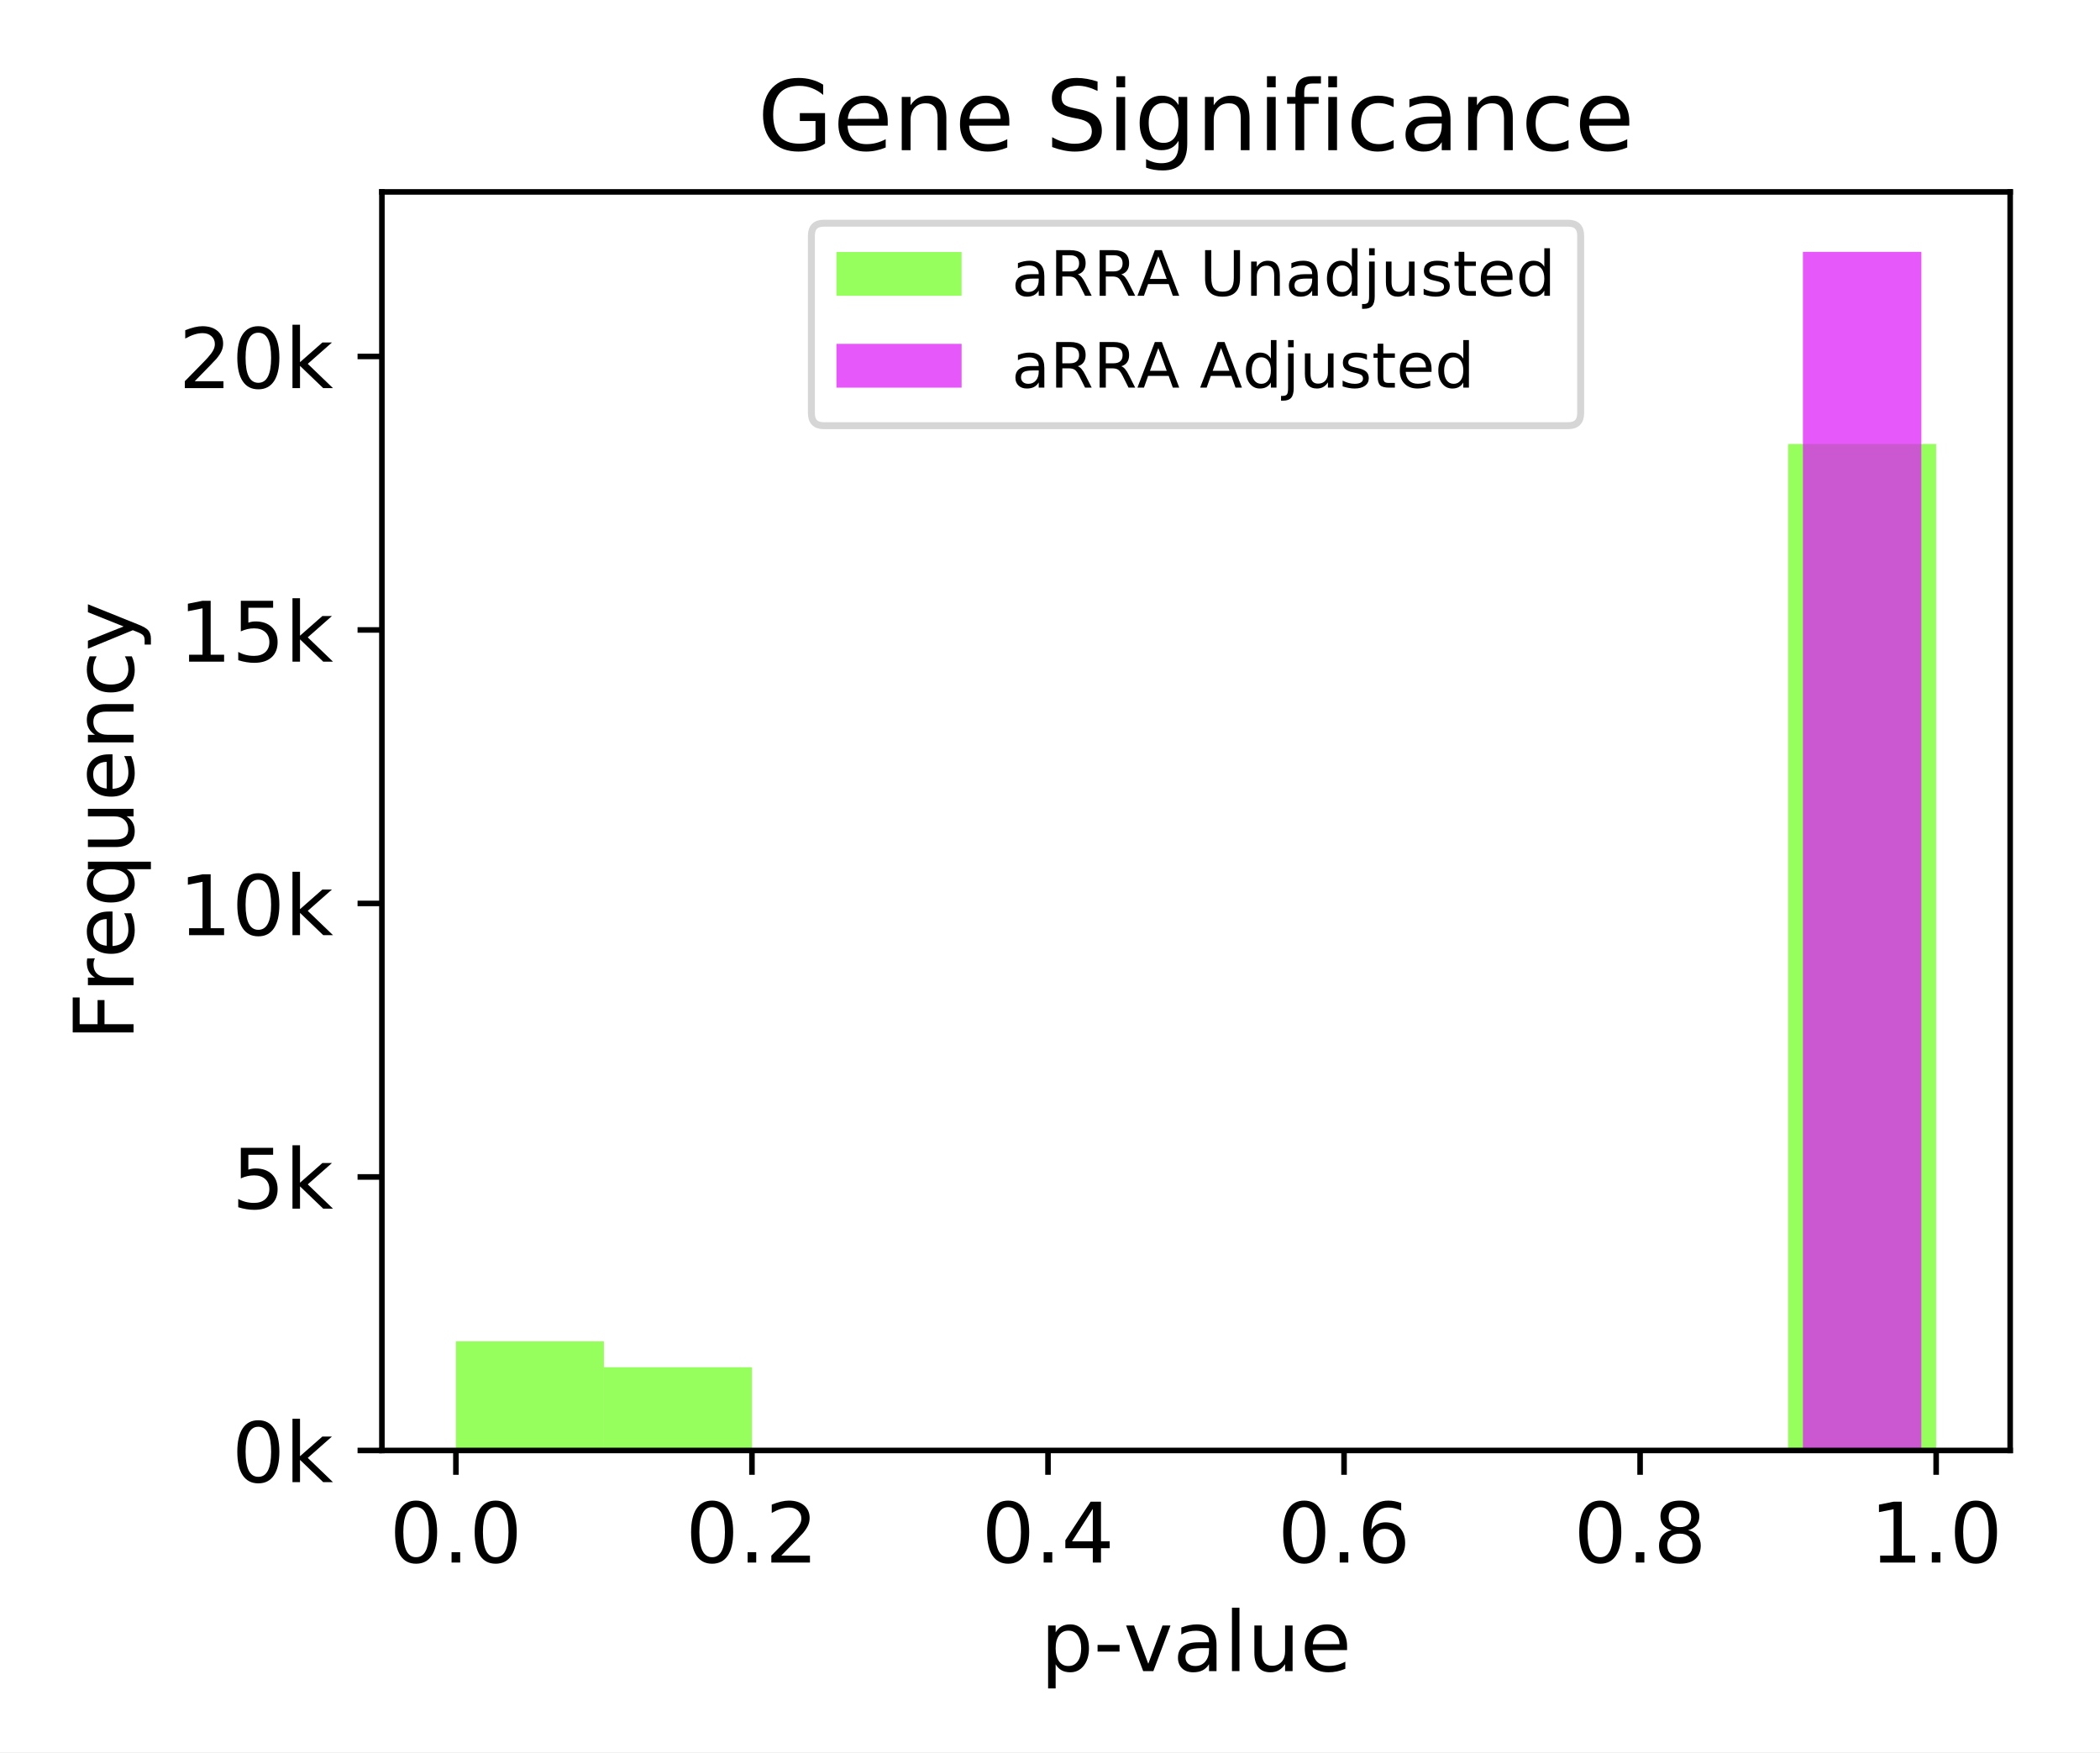
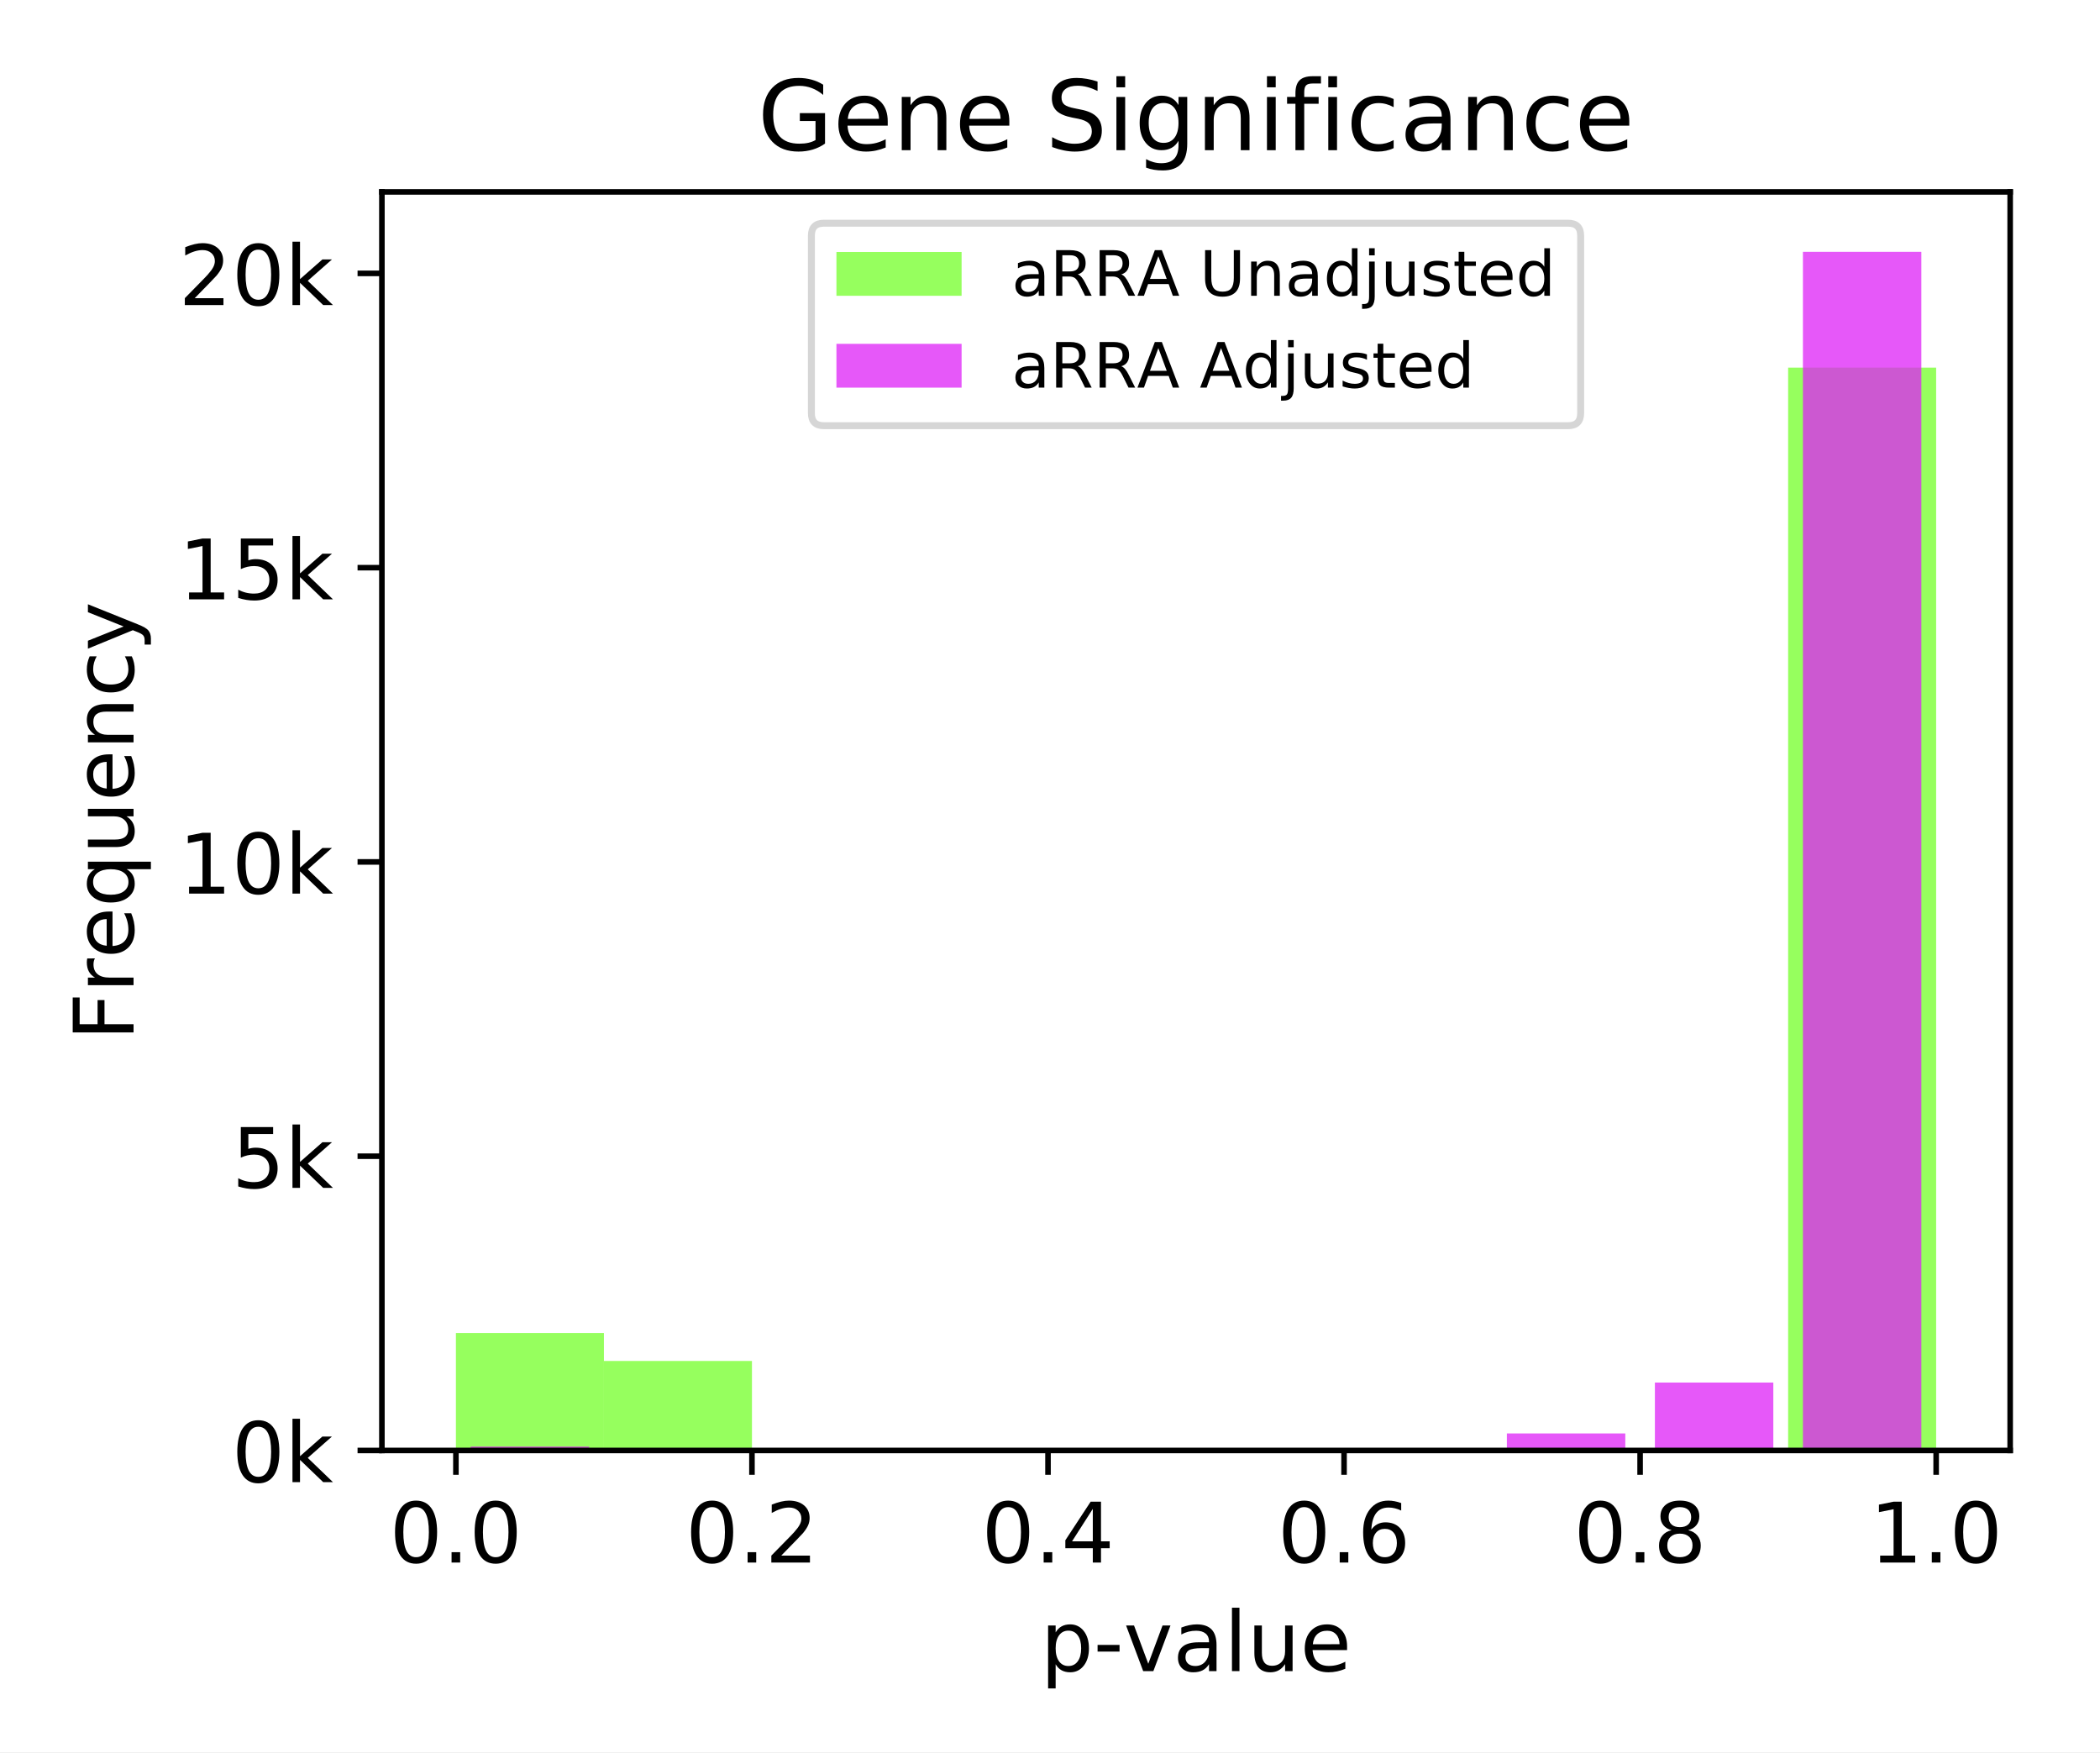
<svg xmlns="http://www.w3.org/2000/svg" xmlns:xlink="http://www.w3.org/1999/xlink" height="252pt" version="1.1" viewBox="0 0 302 252" width="302pt">
  <defs>
    <style type="text/css">
*{stroke-linecap:butt;stroke-linejoin:round;}
  </style>
  </defs>
  <g id="figure_1">
    <g id="patch_1">
      <path d="M 0 252  L 302.4 252  L 302.4 0  L 0 0  z " style="fill:#ffffff;" />
    </g>
    <g id="axes_1">
      <g id="patch_2">
        <path d="M 54.92 208.6  L 289.08 208.6  L 289.08 27.6  L 54.92 27.6  z " style="fill:#ffffff;" />
      </g>
      <g id="patch_3">
-         <path clip-path="url(#pf70b8fb2ad)" d="M 65.564 208.6  L 86.851 208.6  L 86.851 192.905  L 65.564 192.905  z " style="fill:#96ff5e;" />
+         <path clip-path="url(#p5c03f7125e)" d="M 65.564 208.6  L 86.851 208.6  L 86.851 191.714  L 65.564 191.714  z " style="fill:#96ff5e;" />
      </g>
      <g id="patch_4">
-         <path clip-path="url(#pf70b8fb2ad)" d="M 86.851 208.6  L 108.138 208.6  L 108.138 196.634  L 86.851 196.634  z " style="fill:#96ff5e;" />
+         <path clip-path="url(#p5c03f7125e)" d="M 86.851 208.6  L 108.138 208.6  L 108.138 195.726  L 86.851 195.726  z " style="fill:#96ff5e;" />
      </g>
      <g id="patch_5">
-         <path clip-path="url(#pf70b8fb2ad)" d="M 108.138 208.6  L 129.425 208.6  L 129.425 208.6  L 108.138 208.6  z " style="fill:#96ff5e;" />
+         <path clip-path="url(#p5c03f7125e)" d="M 108.138 208.6  L 129.425 208.6  L 129.425 208.6  L 108.138 208.6  z " style="fill:#96ff5e;" />
      </g>
      <g id="patch_6">
-         <path clip-path="url(#pf70b8fb2ad)" d="M 129.425 208.6  L 150.713 208.6  L 150.713 208.6  L 129.425 208.6  z " style="fill:#96ff5e;" />
+         <path clip-path="url(#p5c03f7125e)" d="M 129.425 208.6  L 150.713 208.6  L 150.713 208.6  L 129.425 208.6  z " style="fill:#96ff5e;" />
      </g>
      <g id="patch_7">
-         <path clip-path="url(#pf70b8fb2ad)" d="M 150.713 208.6  L 172 208.6  L 172 208.6  L 150.713 208.6  z " style="fill:#96ff5e;" />
+         <path clip-path="url(#p5c03f7125e)" d="M 150.713 208.6  L 172 208.6  L 172 208.6  L 150.713 208.6  z " style="fill:#96ff5e;" />
      </g>
      <g id="patch_8">
-         <path clip-path="url(#pf70b8fb2ad)" d="M 172 208.6  L 193.287 208.6  L 193.287 208.6  L 172 208.6  z " style="fill:#96ff5e;" />
+         <path clip-path="url(#p5c03f7125e)" d="M 172 208.6  L 193.287 208.6  L 193.287 208.6  L 172 208.6  z " style="fill:#96ff5e;" />
      </g>
      <g id="patch_9">
-         <path clip-path="url(#pf70b8fb2ad)" d="M 193.287 208.6  L 214.575 208.6  L 214.575 208.6  L 193.287 208.6  z " style="fill:#96ff5e;" />
+         <path clip-path="url(#p5c03f7125e)" d="M 193.287 208.6  L 214.575 208.6  L 214.575 208.6  L 193.287 208.6  z " style="fill:#96ff5e;" />
      </g>
      <g id="patch_10">
-         <path clip-path="url(#pf70b8fb2ad)" d="M 214.575 208.6  L 235.862 208.6  L 235.862 208.6  L 214.575 208.6  z " style="fill:#96ff5e;" />
+         <path clip-path="url(#p5c03f7125e)" d="M 214.575 208.6  L 235.862 208.6  L 235.862 208.6  L 214.575 208.6  z " style="fill:#96ff5e;" />
      </g>
      <g id="patch_11">
-         <path clip-path="url(#pf70b8fb2ad)" d="M 235.862 208.6  L 257.149 208.6  L 257.149 208.6  L 235.862 208.6  z " style="fill:#96ff5e;" />
+         <path clip-path="url(#p5c03f7125e)" d="M 235.862 208.6  L 257.149 208.6  L 257.149 208.6  L 235.862 208.6  z " style="fill:#96ff5e;" />
      </g>
      <g id="patch_12">
-         <path clip-path="url(#pf70b8fb2ad)" d="M 257.149 208.6  L 278.436 208.6  L 278.436 63.856  L 257.149 63.856  z " style="fill:#96ff5e;" />
+         <path clip-path="url(#p5c03f7125e)" d="M 257.149 208.6  L 278.436 208.6  L 278.436 52.868  L 257.149 52.868  z " style="fill:#96ff5e;" />
      </g>
      <g id="patch_13">
-         <path clip-path="url(#pf70b8fb2ad)" d="M 67.692 208.6  L 84.722 208.6  L 84.722 208.576  L 67.692 208.576  z " style="fill:#de20f7;opacity:0.75;" />
+         <path clip-path="url(#p5c03f7125e)" d="M 67.692 208.6  L 84.722 208.6  L 84.722 208.041  L 67.692 208.041  z " style="fill:#de20f7;opacity:0.75;" />
      </g>
      <g id="patch_14">
-         <path clip-path="url(#pf70b8fb2ad)" d="M 88.98 208.6  L 106.009 208.6  L 106.009 208.6  L 88.98 208.6  z " style="fill:#de20f7;opacity:0.75;" />
+         <path clip-path="url(#p5c03f7125e)" d="M 88.98 208.6  L 106.009 208.6  L 106.009 208.6  L 88.98 208.6  z " style="fill:#de20f7;opacity:0.75;" />
      </g>
      <g id="patch_15">
-         <path clip-path="url(#pf70b8fb2ad)" d="M 110.267 208.6  L 127.297 208.6  L 127.297 208.6  L 110.267 208.6  z " style="fill:#de20f7;opacity:0.75;" />
+         <path clip-path="url(#p5c03f7125e)" d="M 110.267 208.6  L 127.297 208.6  L 127.297 208.473  L 110.267 208.473  z " style="fill:#de20f7;opacity:0.75;" />
      </g>
      <g id="patch_16">
-         <path clip-path="url(#pf70b8fb2ad)" d="M 131.554 208.6  L 148.584 208.6  L 148.584 208.6  L 131.554 208.6  z " style="fill:#de20f7;opacity:0.75;" />
+         <path clip-path="url(#p5c03f7125e)" d="M 131.554 208.6  L 148.584 208.6  L 148.584 208.6  L 131.554 208.6  z " style="fill:#de20f7;opacity:0.75;" />
      </g>
      <g id="patch_17">
-         <path clip-path="url(#pf70b8fb2ad)" d="M 152.841 208.6  L 169.871 208.6  L 169.871 208.6  L 152.841 208.6  z " style="fill:#de20f7;opacity:0.75;" />
+         <path clip-path="url(#p5c03f7125e)" d="M 152.841 208.6  L 169.871 208.6  L 169.871 208.6  L 152.841 208.6  z " style="fill:#de20f7;opacity:0.75;" />
      </g>
      <g id="patch_18">
-         <path clip-path="url(#pf70b8fb2ad)" d="M 174.129 208.6  L 191.159 208.6  L 191.159 208.6  L 174.129 208.6  z " style="fill:#de20f7;opacity:0.75;" />
+         <path clip-path="url(#p5c03f7125e)" d="M 174.129 208.6  L 191.159 208.6  L 191.159 208.6  L 174.129 208.6  z " style="fill:#de20f7;opacity:0.75;" />
      </g>
      <g id="patch_19">
-         <path clip-path="url(#pf70b8fb2ad)" d="M 195.416 208.6  L 212.446 208.6  L 212.446 208.6  L 195.416 208.6  z " style="fill:#de20f7;opacity:0.75;" />
+         <path clip-path="url(#p5c03f7125e)" d="M 195.416 208.6  L 212.446 208.6  L 212.446 208.388  L 195.416 208.388  z " style="fill:#de20f7;opacity:0.75;" />
      </g>
      <g id="patch_20">
-         <path clip-path="url(#pf70b8fb2ad)" d="M 216.703 208.6  L 233.733 208.6  L 233.733 208.6  L 216.703 208.6  z " style="fill:#de20f7;opacity:0.75;" />
+         <path clip-path="url(#p5c03f7125e)" d="M 216.703 208.6  L 233.733 208.6  L 233.733 206.154  L 216.703 206.154  z " style="fill:#de20f7;opacity:0.75;" />
      </g>
      <g id="patch_21">
-         <path clip-path="url(#pf70b8fb2ad)" d="M 237.991 208.6  L 255.02 208.6  L 255.02 208.6  L 237.991 208.6  z " style="fill:#de20f7;opacity:0.75;" />
+         <path clip-path="url(#p5c03f7125e)" d="M 237.991 208.6  L 255.02 208.6  L 255.02 198.832  L 237.991 198.832  z " style="fill:#de20f7;opacity:0.75;" />
      </g>
      <g id="patch_22">
-         <path clip-path="url(#pf70b8fb2ad)" d="M 259.278 208.6  L 276.308 208.6  L 276.308 36.219  L 259.278 36.219  z " style="fill:#de20f7;opacity:0.75;" />
+         <path clip-path="url(#p5c03f7125e)" d="M 259.278 208.6  L 276.308 208.6  L 276.308 36.219  L 259.278 36.219  z " style="fill:#de20f7;opacity:0.75;" />
      </g>
      <g id="matplotlib.axis_1">
        <g id="xtick_1">
          <g id="line2d_1">
            <defs>
-               <path d="M 0 0  L 0 3.5  " id="mced8d7f857" style="stroke:#000000;stroke-width:0.8;" />
-             </defs>
-             <g>
-               <use style="stroke:#000000;stroke-width:0.8;" x="65.564" xlink:href="#mced8d7f857" y="208.6" />
+               <path d="M 0 0  L 0 3.5  " id="m7ffa15e72d" style="stroke:#000000;stroke-width:0.8;" />
+             </defs>
+             <g>
+               <use style="stroke:#000000;stroke-width:0.8;" x="65.564" xlink:href="#m7ffa15e72d" y="208.6" />
            </g>
          </g>
          <g id="text_1">
            <defs>
              <path d="M 31.781 66.406  Q 24.172 66.406 20.328 58.906  Q 16.5 51.422 16.5 36.375  Q 16.5 21.391 20.328 13.891  Q 24.172 6.391 31.781 6.391  Q 39.453 6.391 43.281 13.891  Q 47.125 21.391 47.125 36.375  Q 47.125 51.422 43.281 58.906  Q 39.453 66.406 31.781 66.406  z M 31.781 74.219  Q 44.047 74.219 50.516 64.516  Q 56.984 54.828 56.984 36.375  Q 56.984 17.969 50.516 8.266  Q 44.047 -1.422 31.781 -1.422  Q 19.531 -1.422 13.062 8.266  Q 6.594 17.969 6.594 36.375  Q 6.594 54.828 13.062 64.516  Q 19.531 74.219 31.781 74.219  z " id="DejaVuSans-30" />
              <path d="M 10.688 12.406  L 21 12.406  L 21 0  L 10.688 0  z " id="DejaVuSans-2e" />
            </defs>
            <g transform="translate(56.02176 224.7181)scale(0.12 -0.12)">
              <use xlink:href="#DejaVuSans-30" />
              <use x="63.623" xlink:href="#DejaVuSans-2e" />
              <use x="95.41" xlink:href="#DejaVuSans-30" />
            </g>
          </g>
        </g>
        <g id="xtick_2">
          <g id="line2d_2">
            <g>
-               <use style="stroke:#000000;stroke-width:0.8;" x="108.138" xlink:href="#mced8d7f857" y="208.6" />
+               <use style="stroke:#000000;stroke-width:0.8;" x="108.138" xlink:href="#m7ffa15e72d" y="208.6" />
            </g>
          </g>
          <g id="text_2">
            <defs>
              <path d="M 19.188 8.297  L 53.609 8.297  L 53.609 0  L 7.328 0  L 7.328 8.297  Q 12.938 14.109 22.625 23.891  Q 32.328 33.688 34.812 36.531  Q 39.547 41.844 41.422 45.531  Q 43.312 49.219 43.312 52.781  Q 43.312 58.594 39.234 62.25  Q 35.156 65.922 28.609 65.922  Q 23.969 65.922 18.812 64.312  Q 13.672 62.703 7.812 59.422  L 7.812 69.391  Q 13.766 71.781 18.938 73  Q 24.125 74.219 28.422 74.219  Q 39.75 74.219 46.484 68.547  Q 53.219 62.891 53.219 53.422  Q 53.219 48.922 51.531 44.891  Q 49.859 40.875 45.406 35.406  Q 44.188 33.984 37.641 27.219  Q 31.109 20.453 19.188 8.297  z " id="DejaVuSans-32" />
            </defs>
            <g transform="translate(98.59631 224.7181)scale(0.12 -0.12)">
              <use xlink:href="#DejaVuSans-30" />
              <use x="63.623" xlink:href="#DejaVuSans-2e" />
              <use x="95.41" xlink:href="#DejaVuSans-32" />
            </g>
          </g>
        </g>
        <g id="xtick_3">
          <g id="line2d_3">
            <g>
-               <use style="stroke:#000000;stroke-width:0.8;" x="150.713" xlink:href="#mced8d7f857" y="208.6" />
+               <use style="stroke:#000000;stroke-width:0.8;" x="150.713" xlink:href="#m7ffa15e72d" y="208.6" />
            </g>
          </g>
          <g id="text_3">
            <defs>
              <path d="M 37.797 64.312  L 12.891 25.391  L 37.797 25.391  z M 35.203 72.906  L 47.609 72.906  L 47.609 25.391  L 58.016 25.391  L 58.016 17.188  L 47.609 17.188  L 47.609 0  L 37.797 0  L 37.797 17.188  L 4.891 17.188  L 4.891 26.703  z " id="DejaVuSans-34" />
            </defs>
            <g transform="translate(141.1709 224.7181)scale(0.12 -0.12)">
              <use xlink:href="#DejaVuSans-30" />
              <use x="63.623" xlink:href="#DejaVuSans-2e" />
              <use x="95.41" xlink:href="#DejaVuSans-34" />
            </g>
          </g>
        </g>
        <g id="xtick_4">
          <g id="line2d_4">
            <g>
-               <use style="stroke:#000000;stroke-width:0.8;" x="193.287" xlink:href="#mced8d7f857" y="208.6" />
+               <use style="stroke:#000000;stroke-width:0.8;" x="193.287" xlink:href="#m7ffa15e72d" y="208.6" />
            </g>
          </g>
          <g id="text_4">
            <defs>
              <path d="M 33.016 40.375  Q 26.375 40.375 22.484 35.828  Q 18.609 31.297 18.609 23.391  Q 18.609 15.531 22.484 10.953  Q 26.375 6.391 33.016 6.391  Q 39.656 6.391 43.531 10.953  Q 47.406 15.531 47.406 23.391  Q 47.406 31.297 43.531 35.828  Q 39.656 40.375 33.016 40.375  z M 52.594 71.297  L 52.594 62.312  Q 48.875 64.062 45.094 64.984  Q 41.312 65.922 37.594 65.922  Q 27.828 65.922 22.672 59.328  Q 17.531 52.734 16.797 39.406  Q 19.672 43.656 24.016 45.922  Q 28.375 48.188 33.594 48.188  Q 44.578 48.188 50.953 41.516  Q 57.328 34.859 57.328 23.391  Q 57.328 12.156 50.688 5.359  Q 44.047 -1.422 33.016 -1.422  Q 20.359 -1.422 13.672 8.266  Q 6.984 17.969 6.984 36.375  Q 6.984 53.656 15.188 63.938  Q 23.391 74.219 37.203 74.219  Q 40.922 74.219 44.703 73.484  Q 48.484 72.75 52.594 71.297  z " id="DejaVuSans-36" />
            </defs>
            <g transform="translate(183.7454 224.7181)scale(0.12 -0.12)">
              <use xlink:href="#DejaVuSans-30" />
              <use x="63.623" xlink:href="#DejaVuSans-2e" />
              <use x="95.41" xlink:href="#DejaVuSans-36" />
            </g>
          </g>
        </g>
        <g id="xtick_5">
          <g id="line2d_5">
            <g>
-               <use style="stroke:#000000;stroke-width:0.8;" x="235.862" xlink:href="#mced8d7f857" y="208.6" />
+               <use style="stroke:#000000;stroke-width:0.8;" x="235.862" xlink:href="#m7ffa15e72d" y="208.6" />
            </g>
          </g>
          <g id="text_5">
            <defs>
              <path d="M 31.781 34.625  Q 24.75 34.625 20.719 30.859  Q 16.703 27.094 16.703 20.516  Q 16.703 13.922 20.719 10.156  Q 24.75 6.391 31.781 6.391  Q 38.812 6.391 42.859 10.172  Q 46.922 13.969 46.922 20.516  Q 46.922 27.094 42.891 30.859  Q 38.875 34.625 31.781 34.625  z M 21.922 38.812  Q 15.578 40.375 12.031 44.719  Q 8.5 49.078 8.5 55.328  Q 8.5 64.062 14.719 69.141  Q 20.953 74.219 31.781 74.219  Q 42.672 74.219 48.875 69.141  Q 55.078 64.062 55.078 55.328  Q 55.078 49.078 51.531 44.719  Q 48 40.375 41.703 38.812  Q 48.828 37.156 52.797 32.312  Q 56.781 27.484 56.781 20.516  Q 56.781 9.906 50.312 4.234  Q 43.844 -1.422 31.781 -1.422  Q 19.734 -1.422 13.25 4.234  Q 6.781 9.906 6.781 20.516  Q 6.781 27.484 10.781 32.312  Q 14.797 37.156 21.922 38.812  z M 18.312 54.391  Q 18.312 48.734 21.844 45.562  Q 25.391 42.391 31.781 42.391  Q 38.141 42.391 41.719 45.562  Q 45.312 48.734 45.312 54.391  Q 45.312 60.062 41.719 63.234  Q 38.141 66.406 31.781 66.406  Q 25.391 66.406 21.844 63.234  Q 18.312 60.062 18.312 54.391  z " id="DejaVuSans-38" />
            </defs>
            <g transform="translate(226.3199 224.7181)scale(0.12 -0.12)">
              <use xlink:href="#DejaVuSans-30" />
              <use x="63.623" xlink:href="#DejaVuSans-2e" />
              <use x="95.41" xlink:href="#DejaVuSans-38" />
            </g>
          </g>
        </g>
        <g id="xtick_6">
          <g id="line2d_6">
            <g>
-               <use style="stroke:#000000;stroke-width:0.8;" x="278.436" xlink:href="#mced8d7f857" y="208.6" />
+               <use style="stroke:#000000;stroke-width:0.8;" x="278.436" xlink:href="#m7ffa15e72d" y="208.6" />
            </g>
          </g>
          <g id="text_6">
            <defs>
              <path d="M 12.406 8.297  L 28.516 8.297  L 28.516 63.922  L 10.984 60.406  L 10.984 69.391  L 28.422 72.906  L 38.281 72.906  L 38.281 8.297  L 54.391 8.297  L 54.391 0  L 12.406 0  z " id="DejaVuSans-31" />
            </defs>
            <g transform="translate(268.8945 224.7181)scale(0.12 -0.12)">
              <use xlink:href="#DejaVuSans-31" />
              <use x="63.623" xlink:href="#DejaVuSans-2e" />
              <use x="95.41" xlink:href="#DejaVuSans-30" />
            </g>
          </g>
        </g>
        <g id="text_7">
          <defs>
            <path d="M 18.109 8.203  L 18.109 -20.797  L 9.078 -20.797  L 9.078 54.688  L 18.109 54.688  L 18.109 46.391  Q 20.953 51.266 25.266 53.625  Q 29.594 56 35.594 56  Q 45.562 56 51.781 48.094  Q 58.016 40.188 58.016 27.297  Q 58.016 14.406 51.781 6.484  Q 45.562 -1.422 35.594 -1.422  Q 29.594 -1.422 25.266 0.953  Q 20.953 3.328 18.109 8.203  z M 48.688 27.297  Q 48.688 37.203 44.609 42.844  Q 40.531 48.484 33.406 48.484  Q 26.266 48.484 22.188 42.844  Q 18.109 37.203 18.109 27.297  Q 18.109 17.391 22.188 11.75  Q 26.266 6.109 33.406 6.109  Q 40.531 6.109 44.609 11.75  Q 48.688 17.391 48.688 27.297  z " id="DejaVuSans-70" />
            <path d="M 4.891 31.391  L 31.203 31.391  L 31.203 23.391  L 4.891 23.391  z " id="DejaVuSans-2d" />
            <path d="M 2.984 54.688  L 12.5 54.688  L 29.594 8.797  L 46.688 54.688  L 56.203 54.688  L 35.688 0  L 23.484 0  z " id="DejaVuSans-76" />
            <path d="M 34.281 27.484  Q 23.391 27.484 19.188 25  Q 14.984 22.516 14.984 16.5  Q 14.984 11.719 18.141 8.906  Q 21.297 6.109 26.703 6.109  Q 34.188 6.109 38.703 11.406  Q 43.219 16.703 43.219 25.484  L 43.219 27.484  z M 52.203 31.203  L 52.203 0  L 43.219 0  L 43.219 8.297  Q 40.141 3.328 35.547 0.953  Q 30.953 -1.422 24.312 -1.422  Q 15.922 -1.422 10.953 3.297  Q 6 8.016 6 15.922  Q 6 25.141 12.172 29.828  Q 18.359 34.516 30.609 34.516  L 43.219 34.516  L 43.219 35.406  Q 43.219 41.609 39.141 45  Q 35.062 48.391 27.688 48.391  Q 23 48.391 18.547 47.266  Q 14.109 46.141 10.016 43.891  L 10.016 52.203  Q 14.938 54.109 19.578 55.047  Q 24.219 56 28.609 56  Q 40.484 56 46.344 49.844  Q 52.203 43.703 52.203 31.203  z " id="DejaVuSans-61" />
            <path d="M 9.422 75.984  L 18.406 75.984  L 18.406 0  L 9.422 0  z " id="DejaVuSans-6c" />
            <path d="M 8.5 21.578  L 8.5 54.688  L 17.484 54.688  L 17.484 21.922  Q 17.484 14.156 20.5 10.266  Q 23.531 6.391 29.594 6.391  Q 36.859 6.391 41.078 11.031  Q 45.312 15.672 45.312 23.688  L 45.312 54.688  L 54.297 54.688  L 54.297 0  L 45.312 0  L 45.312 8.406  Q 42.047 3.422 37.719 1  Q 33.406 -1.422 27.688 -1.422  Q 18.266 -1.422 13.375 4.438  Q 8.5 10.297 8.5 21.578  z M 31.109 56  z " id="DejaVuSans-75" />
            <path d="M 56.203 29.594  L 56.203 25.203  L 14.891 25.203  Q 15.484 15.922 20.484 11.062  Q 25.484 6.203 34.422 6.203  Q 39.594 6.203 44.453 7.469  Q 49.312 8.734 54.109 11.281  L 54.109 2.781  Q 49.266 0.734 44.188 -0.344  Q 39.109 -1.422 33.891 -1.422  Q 20.797 -1.422 13.156 6.188  Q 5.516 13.812 5.516 26.812  Q 5.516 40.234 12.766 48.109  Q 20.016 56 32.328 56  Q 43.359 56 49.781 48.891  Q 56.203 41.797 56.203 29.594  z M 47.219 32.234  Q 47.125 39.594 43.094 43.984  Q 39.062 48.391 32.422 48.391  Q 24.906 48.391 20.391 44.141  Q 15.875 39.891 15.188 32.172  z " id="DejaVuSans-65" />
          </defs>
          <g transform="translate(149.6387 240.3319)scale(0.12 -0.12)">
            <use xlink:href="#DejaVuSans-70" />
            <use x="63.477" xlink:href="#DejaVuSans-2d" />
            <use x="99.529" xlink:href="#DejaVuSans-76" />
            <use x="158.709" xlink:href="#DejaVuSans-61" />
            <use x="219.988" xlink:href="#DejaVuSans-6c" />
            <use x="247.771" xlink:href="#DejaVuSans-75" />
            <use x="311.15" xlink:href="#DejaVuSans-65" />
          </g>
        </g>
      </g>
      <g id="matplotlib.axis_2">
        <g id="ytick_1">
          <g id="line2d_7">
            <defs>
-               <path d="M 0 0  L -3.5 0  " id="mdf323a94f1" style="stroke:#000000;stroke-width:0.8;" />
-             </defs>
-             <g>
-               <use style="stroke:#000000;stroke-width:0.8;" x="54.92" xlink:href="#mdf323a94f1" y="208.6" />
+               <path d="M 0 0  L -3.5 0  " id="m9c92a7c990" style="stroke:#000000;stroke-width:0.8;" />
+             </defs>
+             <g>
+               <use style="stroke:#000000;stroke-width:0.8;" x="54.92" xlink:href="#m9c92a7c990" y="208.6" />
            </g>
          </g>
          <g id="text_8">
            <defs>
              <path d="M 9.078 75.984  L 18.109 75.984  L 18.109 31.109  L 44.922 54.688  L 56.391 54.688  L 27.391 29.109  L 57.625 0  L 45.906 0  L 18.109 26.703  L 18.109 0  L 9.078 0  z " id="DejaVuSans-6b" />
            </defs>
            <g transform="translate(33.33625 213.1591)scale(0.12 -0.12)">
              <use xlink:href="#DejaVuSans-30" />
              <use x="63.623" xlink:href="#DejaVuSans-6b" />
            </g>
          </g>
        </g>
        <g id="ytick_2">
          <g id="line2d_8">
            <g>
-               <use style="stroke:#000000;stroke-width:0.8;" x="54.92" xlink:href="#mdf323a94f1" y="169.265" />
+               <use style="stroke:#000000;stroke-width:0.8;" x="54.92" xlink:href="#m9c92a7c990" y="166.279" />
            </g>
          </g>
          <g id="text_9">
            <defs>
              <path d="M 10.797 72.906  L 49.516 72.906  L 49.516 64.594  L 19.828 64.594  L 19.828 46.734  Q 21.969 47.469 24.109 47.828  Q 26.266 48.188 28.422 48.188  Q 40.625 48.188 47.75 41.5  Q 54.891 34.812 54.891 23.391  Q 54.891 11.625 47.562 5.094  Q 40.234 -1.422 26.906 -1.422  Q 22.312 -1.422 17.547 -0.641  Q 12.797 0.141 7.719 1.703  L 7.719 11.625  Q 12.109 9.234 16.797 8.062  Q 21.484 6.891 26.703 6.891  Q 35.156 6.891 40.078 11.328  Q 45.016 15.766 45.016 23.391  Q 45.016 31 40.078 35.438  Q 35.156 39.891 26.703 39.891  Q 22.75 39.891 18.812 39.016  Q 14.891 38.141 10.797 36.281  z " id="DejaVuSans-35" />
            </defs>
-             <g transform="translate(33.33625 173.8242)scale(0.12 -0.12)">
+             <g transform="translate(33.33625 170.8383)scale(0.12 -0.12)">
              <use xlink:href="#DejaVuSans-35" />
              <use x="63.623" xlink:href="#DejaVuSans-6b" />
            </g>
          </g>
        </g>
        <g id="ytick_3">
          <g id="line2d_9">
            <g>
-               <use style="stroke:#000000;stroke-width:0.8;" x="54.92" xlink:href="#mdf323a94f1" y="129.93" />
+               <use style="stroke:#000000;stroke-width:0.8;" x="54.92" xlink:href="#m9c92a7c990" y="123.958" />
            </g>
          </g>
          <g id="text_10">
-             <g transform="translate(25.70125 134.4894)scale(0.12 -0.12)">
+             <g transform="translate(25.70125 128.5175)scale(0.12 -0.12)">
              <use xlink:href="#DejaVuSans-31" />
              <use x="63.623" xlink:href="#DejaVuSans-30" />
              <use x="127.246" xlink:href="#DejaVuSans-6b" />
            </g>
          </g>
        </g>
        <g id="ytick_4">
          <g id="line2d_10">
            <g>
-               <use style="stroke:#000000;stroke-width:0.8;" x="54.92" xlink:href="#mdf323a94f1" y="90.596" />
+               <use style="stroke:#000000;stroke-width:0.8;" x="54.92" xlink:href="#m9c92a7c990" y="81.638" />
            </g>
          </g>
          <g id="text_11">
-             <g transform="translate(25.70125 95.15458)scale(0.12 -0.12)">
+             <g transform="translate(25.70125 86.19676)scale(0.12 -0.12)">
              <use xlink:href="#DejaVuSans-31" />
              <use x="63.623" xlink:href="#DejaVuSans-35" />
              <use x="127.246" xlink:href="#DejaVuSans-6b" />
            </g>
          </g>
        </g>
        <g id="ytick_5">
          <g id="line2d_11">
            <g>
-               <use style="stroke:#000000;stroke-width:0.8;" x="54.92" xlink:href="#mdf323a94f1" y="51.261" />
+               <use style="stroke:#000000;stroke-width:0.8;" x="54.92" xlink:href="#m9c92a7c990" y="39.317" />
            </g>
          </g>
          <g id="text_12">
-             <g transform="translate(25.70125 55.81975)scale(0.12 -0.12)">
+             <g transform="translate(25.70125 43.87599)scale(0.12 -0.12)">
              <use xlink:href="#DejaVuSans-32" />
              <use x="63.623" xlink:href="#DejaVuSans-30" />
              <use x="127.246" xlink:href="#DejaVuSans-6b" />
            </g>
          </g>
        </g>
        <g id="text_13">
          <defs>
            <path d="M 9.812 72.906  L 51.703 72.906  L 51.703 64.594  L 19.672 64.594  L 19.672 43.109  L 48.578 43.109  L 48.578 34.812  L 19.672 34.812  L 19.672 0  L 9.812 0  z " id="DejaVuSans-46" />
            <path d="M 41.109 46.297  Q 39.594 47.172 37.812 47.578  Q 36.031 48 33.891 48  Q 26.266 48 22.188 43.047  Q 18.109 38.094 18.109 28.812  L 18.109 0  L 9.078 0  L 9.078 54.688  L 18.109 54.688  L 18.109 46.188  Q 20.953 51.172 25.484 53.578  Q 30.031 56 36.531 56  Q 37.453 56 38.578 55.875  Q 39.703 55.766 41.062 55.516  z " id="DejaVuSans-72" />
            <path d="M 14.797 27.297  Q 14.797 17.391 18.875 11.75  Q 22.953 6.109 30.078 6.109  Q 37.203 6.109 41.297 11.75  Q 45.406 17.391 45.406 27.297  Q 45.406 37.203 41.297 42.844  Q 37.203 48.484 30.078 48.484  Q 22.953 48.484 18.875 42.844  Q 14.797 37.203 14.797 27.297  z M 45.406 8.203  Q 42.578 3.328 38.25 0.953  Q 33.938 -1.422 27.875 -1.422  Q 17.969 -1.422 11.734 6.484  Q 5.516 14.406 5.516 27.297  Q 5.516 40.188 11.734 48.094  Q 17.969 56 27.875 56  Q 33.938 56 38.25 53.625  Q 42.578 51.266 45.406 46.391  L 45.406 54.688  L 54.391 54.688  L 54.391 -20.797  L 45.406 -20.797  z " id="DejaVuSans-71" />
            <path d="M 54.891 33.016  L 54.891 0  L 45.906 0  L 45.906 32.719  Q 45.906 40.484 42.875 44.328  Q 39.844 48.188 33.797 48.188  Q 26.516 48.188 22.312 43.547  Q 18.109 38.922 18.109 30.906  L 18.109 0  L 9.078 0  L 9.078 54.688  L 18.109 54.688  L 18.109 46.188  Q 21.344 51.125 25.703 53.562  Q 30.078 56 35.797 56  Q 45.219 56 50.047 50.172  Q 54.891 44.344 54.891 33.016  z " id="DejaVuSans-6e" />
            <path d="M 48.781 52.594  L 48.781 44.188  Q 44.969 46.297 41.141 47.344  Q 37.312 48.391 33.406 48.391  Q 24.656 48.391 19.812 42.844  Q 14.984 37.312 14.984 27.297  Q 14.984 17.281 19.812 11.734  Q 24.656 6.203 33.406 6.203  Q 37.312 6.203 41.141 7.25  Q 44.969 8.297 48.781 10.406  L 48.781 2.094  Q 45.016 0.344 40.984 -0.531  Q 36.969 -1.422 32.422 -1.422  Q 20.062 -1.422 12.781 6.344  Q 5.516 14.109 5.516 27.297  Q 5.516 40.672 12.859 48.328  Q 20.219 56 33.016 56  Q 37.156 56 41.109 55.141  Q 45.062 54.297 48.781 52.594  z " id="DejaVuSans-63" />
            <path d="M 32.172 -5.078  Q 28.375 -14.844 24.75 -17.812  Q 21.141 -20.797 15.094 -20.797  L 7.906 -20.797  L 7.906 -13.281  L 13.188 -13.281  Q 16.891 -13.281 18.938 -11.516  Q 21 -9.766 23.484 -3.219  L 25.094 0.875  L 2.984 54.688  L 12.5 54.688  L 29.594 11.922  L 46.688 54.688  L 56.203 54.688  z " id="DejaVuSans-79" />
          </defs>
          <g transform="translate(19.20563 149.6572)rotate(-90)scale(0.12 -0.12)">
            <use xlink:href="#DejaVuSans-46" />
            <use x="57.41" xlink:href="#DejaVuSans-72" />
            <use x="98.492" xlink:href="#DejaVuSans-65" />
            <use x="160.016" xlink:href="#DejaVuSans-71" />
            <use x="223.492" xlink:href="#DejaVuSans-75" />
            <use x="286.871" xlink:href="#DejaVuSans-65" />
            <use x="348.395" xlink:href="#DejaVuSans-6e" />
            <use x="411.773" xlink:href="#DejaVuSans-63" />
            <use x="466.754" xlink:href="#DejaVuSans-79" />
          </g>
        </g>
      </g>
      <g id="patch_23">
        <path d="M 54.92 208.6  L 54.92 27.6  " style="fill:none;stroke:#000000;stroke-linecap:square;stroke-linejoin:miter;stroke-width:0.8;" />
      </g>
      <g id="patch_24">
        <path d="M 289.08 208.6  L 289.08 27.6  " style="fill:none;stroke:#000000;stroke-linecap:square;stroke-linejoin:miter;stroke-width:0.8;" />
      </g>
      <g id="patch_25">
        <path d="M 54.92 208.6  L 289.08 208.6  " style="fill:none;stroke:#000000;stroke-linecap:square;stroke-linejoin:miter;stroke-width:0.8;" />
      </g>
      <g id="patch_26">
        <path d="M 54.92 27.6  L 289.08 27.6  " style="fill:none;stroke:#000000;stroke-linecap:square;stroke-linejoin:miter;stroke-width:0.8;" />
      </g>
      <g id="text_14">
        <defs>
          <path d="M 59.516 10.406  L 59.516 29.984  L 43.406 29.984  L 43.406 38.094  L 69.281 38.094  L 69.281 6.781  Q 63.578 2.734 56.688 0.656  Q 49.812 -1.422 42 -1.422  Q 24.906 -1.422 15.25 8.562  Q 5.609 18.562 5.609 36.375  Q 5.609 54.25 15.25 64.234  Q 24.906 74.219 42 74.219  Q 49.125 74.219 55.547 72.453  Q 61.969 70.703 67.391 67.281  L 67.391 56.781  Q 61.922 61.422 55.766 63.766  Q 49.609 66.109 42.828 66.109  Q 29.438 66.109 22.719 58.641  Q 16.016 51.172 16.016 36.375  Q 16.016 21.625 22.719 14.156  Q 29.438 6.688 42.828 6.688  Q 48.047 6.688 52.141 7.594  Q 56.25 8.5 59.516 10.406  z " id="DejaVuSans-47" />
          <path id="DejaVuSans-20" />
          <path d="M 53.516 70.516  L 53.516 60.891  Q 47.906 63.578 42.922 64.891  Q 37.938 66.219 33.297 66.219  Q 25.25 66.219 20.875 63.094  Q 16.5 59.969 16.5 54.203  Q 16.5 49.359 19.406 46.891  Q 22.312 44.438 30.422 42.922  L 36.375 41.703  Q 47.406 39.594 52.656 34.297  Q 57.906 29 57.906 20.125  Q 57.906 9.516 50.797 4.047  Q 43.703 -1.422 29.984 -1.422  Q 24.812 -1.422 18.969 -0.25  Q 13.141 0.922 6.891 3.219  L 6.891 13.375  Q 12.891 10.016 18.656 8.297  Q 24.422 6.594 29.984 6.594  Q 38.422 6.594 43.016 9.906  Q 47.609 13.234 47.609 19.391  Q 47.609 24.75 44.312 27.781  Q 41.016 30.812 33.5 32.328  L 27.484 33.5  Q 16.453 35.688 11.516 40.375  Q 6.594 45.062 6.594 53.422  Q 6.594 63.094 13.406 68.656  Q 20.219 74.219 32.172 74.219  Q 37.312 74.219 42.625 73.281  Q 47.953 72.359 53.516 70.516  z " id="DejaVuSans-53" />
          <path d="M 9.422 54.688  L 18.406 54.688  L 18.406 0  L 9.422 0  z M 9.422 75.984  L 18.406 75.984  L 18.406 64.594  L 9.422 64.594  z " id="DejaVuSans-69" />
          <path d="M 45.406 27.984  Q 45.406 37.75 41.375 43.109  Q 37.359 48.484 30.078 48.484  Q 22.859 48.484 18.828 43.109  Q 14.797 37.75 14.797 27.984  Q 14.797 18.266 18.828 12.891  Q 22.859 7.516 30.078 7.516  Q 37.359 7.516 41.375 12.891  Q 45.406 18.266 45.406 27.984  z M 54.391 6.781  Q 54.391 -7.172 48.188 -13.984  Q 42 -20.797 29.203 -20.797  Q 24.469 -20.797 20.266 -20.094  Q 16.062 -19.391 12.109 -17.922  L 12.109 -9.188  Q 16.062 -11.328 19.922 -12.344  Q 23.781 -13.375 27.781 -13.375  Q 36.625 -13.375 41.016 -8.766  Q 45.406 -4.156 45.406 5.172  L 45.406 9.625  Q 42.625 4.781 38.281 2.391  Q 33.938 0 27.875 0  Q 17.828 0 11.672 7.656  Q 5.516 15.328 5.516 27.984  Q 5.516 40.672 11.672 48.328  Q 17.828 56 27.875 56  Q 33.938 56 38.281 53.609  Q 42.625 51.219 45.406 46.391  L 45.406 54.688  L 54.391 54.688  z " id="DejaVuSans-67" />
          <path d="M 37.109 75.984  L 37.109 68.5  L 28.516 68.5  Q 23.688 68.5 21.797 66.547  Q 19.922 64.594 19.922 59.516  L 19.922 54.688  L 34.719 54.688  L 34.719 47.703  L 19.922 47.703  L 19.922 0  L 10.891 0  L 10.891 47.703  L 2.297 47.703  L 2.297 54.688  L 10.891 54.688  L 10.891 58.5  Q 10.891 67.625 15.141 71.797  Q 19.391 75.984 28.609 75.984  z " id="DejaVuSans-66" />
        </defs>
        <g transform="translate(108.9475 21.6)scale(0.14 -0.14)">
          <use xlink:href="#DejaVuSans-47" />
          <use x="77.49" xlink:href="#DejaVuSans-65" />
          <use x="139.014" xlink:href="#DejaVuSans-6e" />
          <use x="202.393" xlink:href="#DejaVuSans-65" />
          <use x="263.916" xlink:href="#DejaVuSans-20" />
          <use x="295.703" xlink:href="#DejaVuSans-53" />
          <use x="359.18" xlink:href="#DejaVuSans-69" />
          <use x="386.963" xlink:href="#DejaVuSans-67" />
          <use x="450.439" xlink:href="#DejaVuSans-6e" />
          <use x="513.818" xlink:href="#DejaVuSans-69" />
          <use x="541.602" xlink:href="#DejaVuSans-66" />
          <use x="576.807" xlink:href="#DejaVuSans-69" />
          <use x="604.59" xlink:href="#DejaVuSans-63" />
          <use x="659.57" xlink:href="#DejaVuSans-61" />
          <use x="720.85" xlink:href="#DejaVuSans-6e" />
          <use x="784.229" xlink:href="#DejaVuSans-63" />
          <use x="839.209" xlink:href="#DejaVuSans-65" />
        </g>
      </g>
      <g id="legend_1">
        <g id="patch_27">
          <path d="M 118.487 61.221  L 225.513 61.221  Q 227.313 61.221 227.313 59.421  L 227.313 33.9  Q 227.313 32.1 225.513 32.1  L 118.487 32.1  Q 116.687 32.1 116.687 33.9  L 116.687 59.421  Q 116.687 61.221 118.487 61.221  z " style="fill:#ffffff;opacity:0.8;stroke:#cccccc;stroke-linejoin:miter;" />
        </g>
        <g id="patch_28">
          <path d="M 120.287 42.539  L 138.287 42.539  L 138.287 36.239  L 120.287 36.239  z " style="fill:#96ff5e;" />
        </g>
        <g id="text_15">
          <defs>
            <path d="M 44.391 34.188  Q 47.562 33.109 50.562 29.594  Q 53.562 26.078 56.594 19.922  L 66.609 0  L 56 0  L 46.688 18.703  Q 43.062 26.031 39.672 28.422  Q 36.281 30.812 30.422 30.812  L 19.672 30.812  L 19.672 0  L 9.812 0  L 9.812 72.906  L 32.078 72.906  Q 44.578 72.906 50.734 67.672  Q 56.891 62.453 56.891 51.906  Q 56.891 45.016 53.688 40.469  Q 50.484 35.938 44.391 34.188  z M 19.672 64.797  L 19.672 38.922  L 32.078 38.922  Q 39.203 38.922 42.844 42.219  Q 46.484 45.516 46.484 51.906  Q 46.484 58.297 42.844 61.547  Q 39.203 64.797 32.078 64.797  z " id="DejaVuSans-52" />
            <path d="M 34.188 63.188  L 20.797 26.906  L 47.609 26.906  z M 28.609 72.906  L 39.797 72.906  L 67.578 0  L 57.328 0  L 50.688 18.703  L 17.828 18.703  L 11.188 0  L 0.781 0  z " id="DejaVuSans-41" />
            <path d="M 8.688 72.906  L 18.609 72.906  L 18.609 28.609  Q 18.609 16.891 22.844 11.734  Q 27.094 6.594 36.625 6.594  Q 46.094 6.594 50.344 11.734  Q 54.594 16.891 54.594 28.609  L 54.594 72.906  L 64.5 72.906  L 64.5 27.391  Q 64.5 13.141 57.438 5.859  Q 50.391 -1.422 36.625 -1.422  Q 22.797 -1.422 15.734 5.859  Q 8.688 13.141 8.688 27.391  z " id="DejaVuSans-55" />
            <path d="M 45.406 46.391  L 45.406 75.984  L 54.391 75.984  L 54.391 0  L 45.406 0  L 45.406 8.203  Q 42.578 3.328 38.25 0.953  Q 33.938 -1.422 27.875 -1.422  Q 17.969 -1.422 11.734 6.484  Q 5.516 14.406 5.516 27.297  Q 5.516 40.188 11.734 48.094  Q 17.969 56 27.875 56  Q 33.938 56 38.25 53.625  Q 42.578 51.266 45.406 46.391  z M 14.797 27.297  Q 14.797 17.391 18.875 11.75  Q 22.953 6.109 30.078 6.109  Q 37.203 6.109 41.297 11.75  Q 45.406 17.391 45.406 27.297  Q 45.406 37.203 41.297 42.844  Q 37.203 48.484 30.078 48.484  Q 22.953 48.484 18.875 42.844  Q 14.797 37.203 14.797 27.297  z " id="DejaVuSans-64" />
            <path d="M 9.422 54.688  L 18.406 54.688  L 18.406 -0.984  Q 18.406 -11.422 14.422 -16.109  Q 10.453 -20.797 1.609 -20.797  L -1.812 -20.797  L -1.812 -13.188  L 0.594 -13.188  Q 5.719 -13.188 7.562 -10.812  Q 9.422 -8.453 9.422 -0.984  z M 9.422 75.984  L 18.406 75.984  L 18.406 64.594  L 9.422 64.594  z " id="DejaVuSans-6a" />
            <path d="M 44.281 53.078  L 44.281 44.578  Q 40.484 46.531 36.375 47.5  Q 32.281 48.484 27.875 48.484  Q 21.188 48.484 17.844 46.438  Q 14.5 44.391 14.5 40.281  Q 14.5 37.156 16.891 35.375  Q 19.281 33.594 26.516 31.984  L 29.594 31.297  Q 39.156 29.25 43.188 25.516  Q 47.219 21.781 47.219 15.094  Q 47.219 7.469 41.188 3.016  Q 35.156 -1.422 24.609 -1.422  Q 20.219 -1.422 15.453 -0.562  Q 10.688 0.297 5.422 2  L 5.422 11.281  Q 10.406 8.688 15.234 7.391  Q 20.062 6.109 24.812 6.109  Q 31.156 6.109 34.562 8.281  Q 37.984 10.453 37.984 14.406  Q 37.984 18.062 35.516 20.016  Q 33.062 21.969 24.703 23.781  L 21.578 24.516  Q 13.234 26.266 9.516 29.906  Q 5.812 33.547 5.812 39.891  Q 5.812 47.609 11.281 51.797  Q 16.75 56 26.812 56  Q 31.781 56 36.172 55.266  Q 40.578 54.547 44.281 53.078  z " id="DejaVuSans-73" />
            <path d="M 18.312 70.219  L 18.312 54.688  L 36.812 54.688  L 36.812 47.703  L 18.312 47.703  L 18.312 18.016  Q 18.312 11.328 20.141 9.422  Q 21.969 7.516 27.594 7.516  L 36.812 7.516  L 36.812 0  L 27.594 0  Q 17.188 0 13.234 3.875  Q 9.281 7.766 9.281 18.016  L 9.281 47.703  L 2.688 47.703  L 2.688 54.688  L 9.281 54.688  L 9.281 70.219  z " id="DejaVuSans-74" />
          </defs>
          <g transform="translate(145.4873 42.53859)scale(0.09 -0.09)">
            <use xlink:href="#DejaVuSans-61" />
            <use x="61.279" xlink:href="#DejaVuSans-52" />
            <use x="130.762" xlink:href="#DejaVuSans-52" />
            <use x="200.182" xlink:href="#DejaVuSans-41" />
            <use x="268.59" xlink:href="#DejaVuSans-20" />
            <use x="300.377" xlink:href="#DejaVuSans-55" />
            <use x="373.57" xlink:href="#DejaVuSans-6e" />
            <use x="436.949" xlink:href="#DejaVuSans-61" />
            <use x="498.229" xlink:href="#DejaVuSans-64" />
            <use x="561.705" xlink:href="#DejaVuSans-6a" />
            <use x="589.488" xlink:href="#DejaVuSans-75" />
            <use x="652.867" xlink:href="#DejaVuSans-73" />
            <use x="704.967" xlink:href="#DejaVuSans-74" />
            <use x="744.176" xlink:href="#DejaVuSans-65" />
            <use x="805.699" xlink:href="#DejaVuSans-64" />
          </g>
        </g>
        <g id="patch_29">
          <path d="M 120.287 55.749  L 138.287 55.749  L 138.287 49.449  L 120.287 49.449  z " style="fill:#de20f7;opacity:0.75;" />
        </g>
        <g id="text_16">
          <g transform="translate(145.4873 55.74891)scale(0.09 -0.09)">
            <use xlink:href="#DejaVuSans-61" />
            <use x="61.279" xlink:href="#DejaVuSans-52" />
            <use x="130.762" xlink:href="#DejaVuSans-52" />
            <use x="200.182" xlink:href="#DejaVuSans-41" />
            <use x="268.59" xlink:href="#DejaVuSans-20" />
            <use x="300.377" xlink:href="#DejaVuSans-41" />
            <use x="368.77" xlink:href="#DejaVuSans-64" />
            <use x="432.246" xlink:href="#DejaVuSans-6a" />
            <use x="460.029" xlink:href="#DejaVuSans-75" />
            <use x="523.408" xlink:href="#DejaVuSans-73" />
            <use x="575.508" xlink:href="#DejaVuSans-74" />
            <use x="614.717" xlink:href="#DejaVuSans-65" />
            <use x="676.24" xlink:href="#DejaVuSans-64" />
          </g>
        </g>
      </g>
    </g>
  </g>
  <defs>
-     <clipPath id="pf70b8fb2ad">
+     <clipPath id="p5c03f7125e">
      <rect height="181" width="234.16" x="54.92" y="27.6" />
    </clipPath>
  </defs>
</svg>
